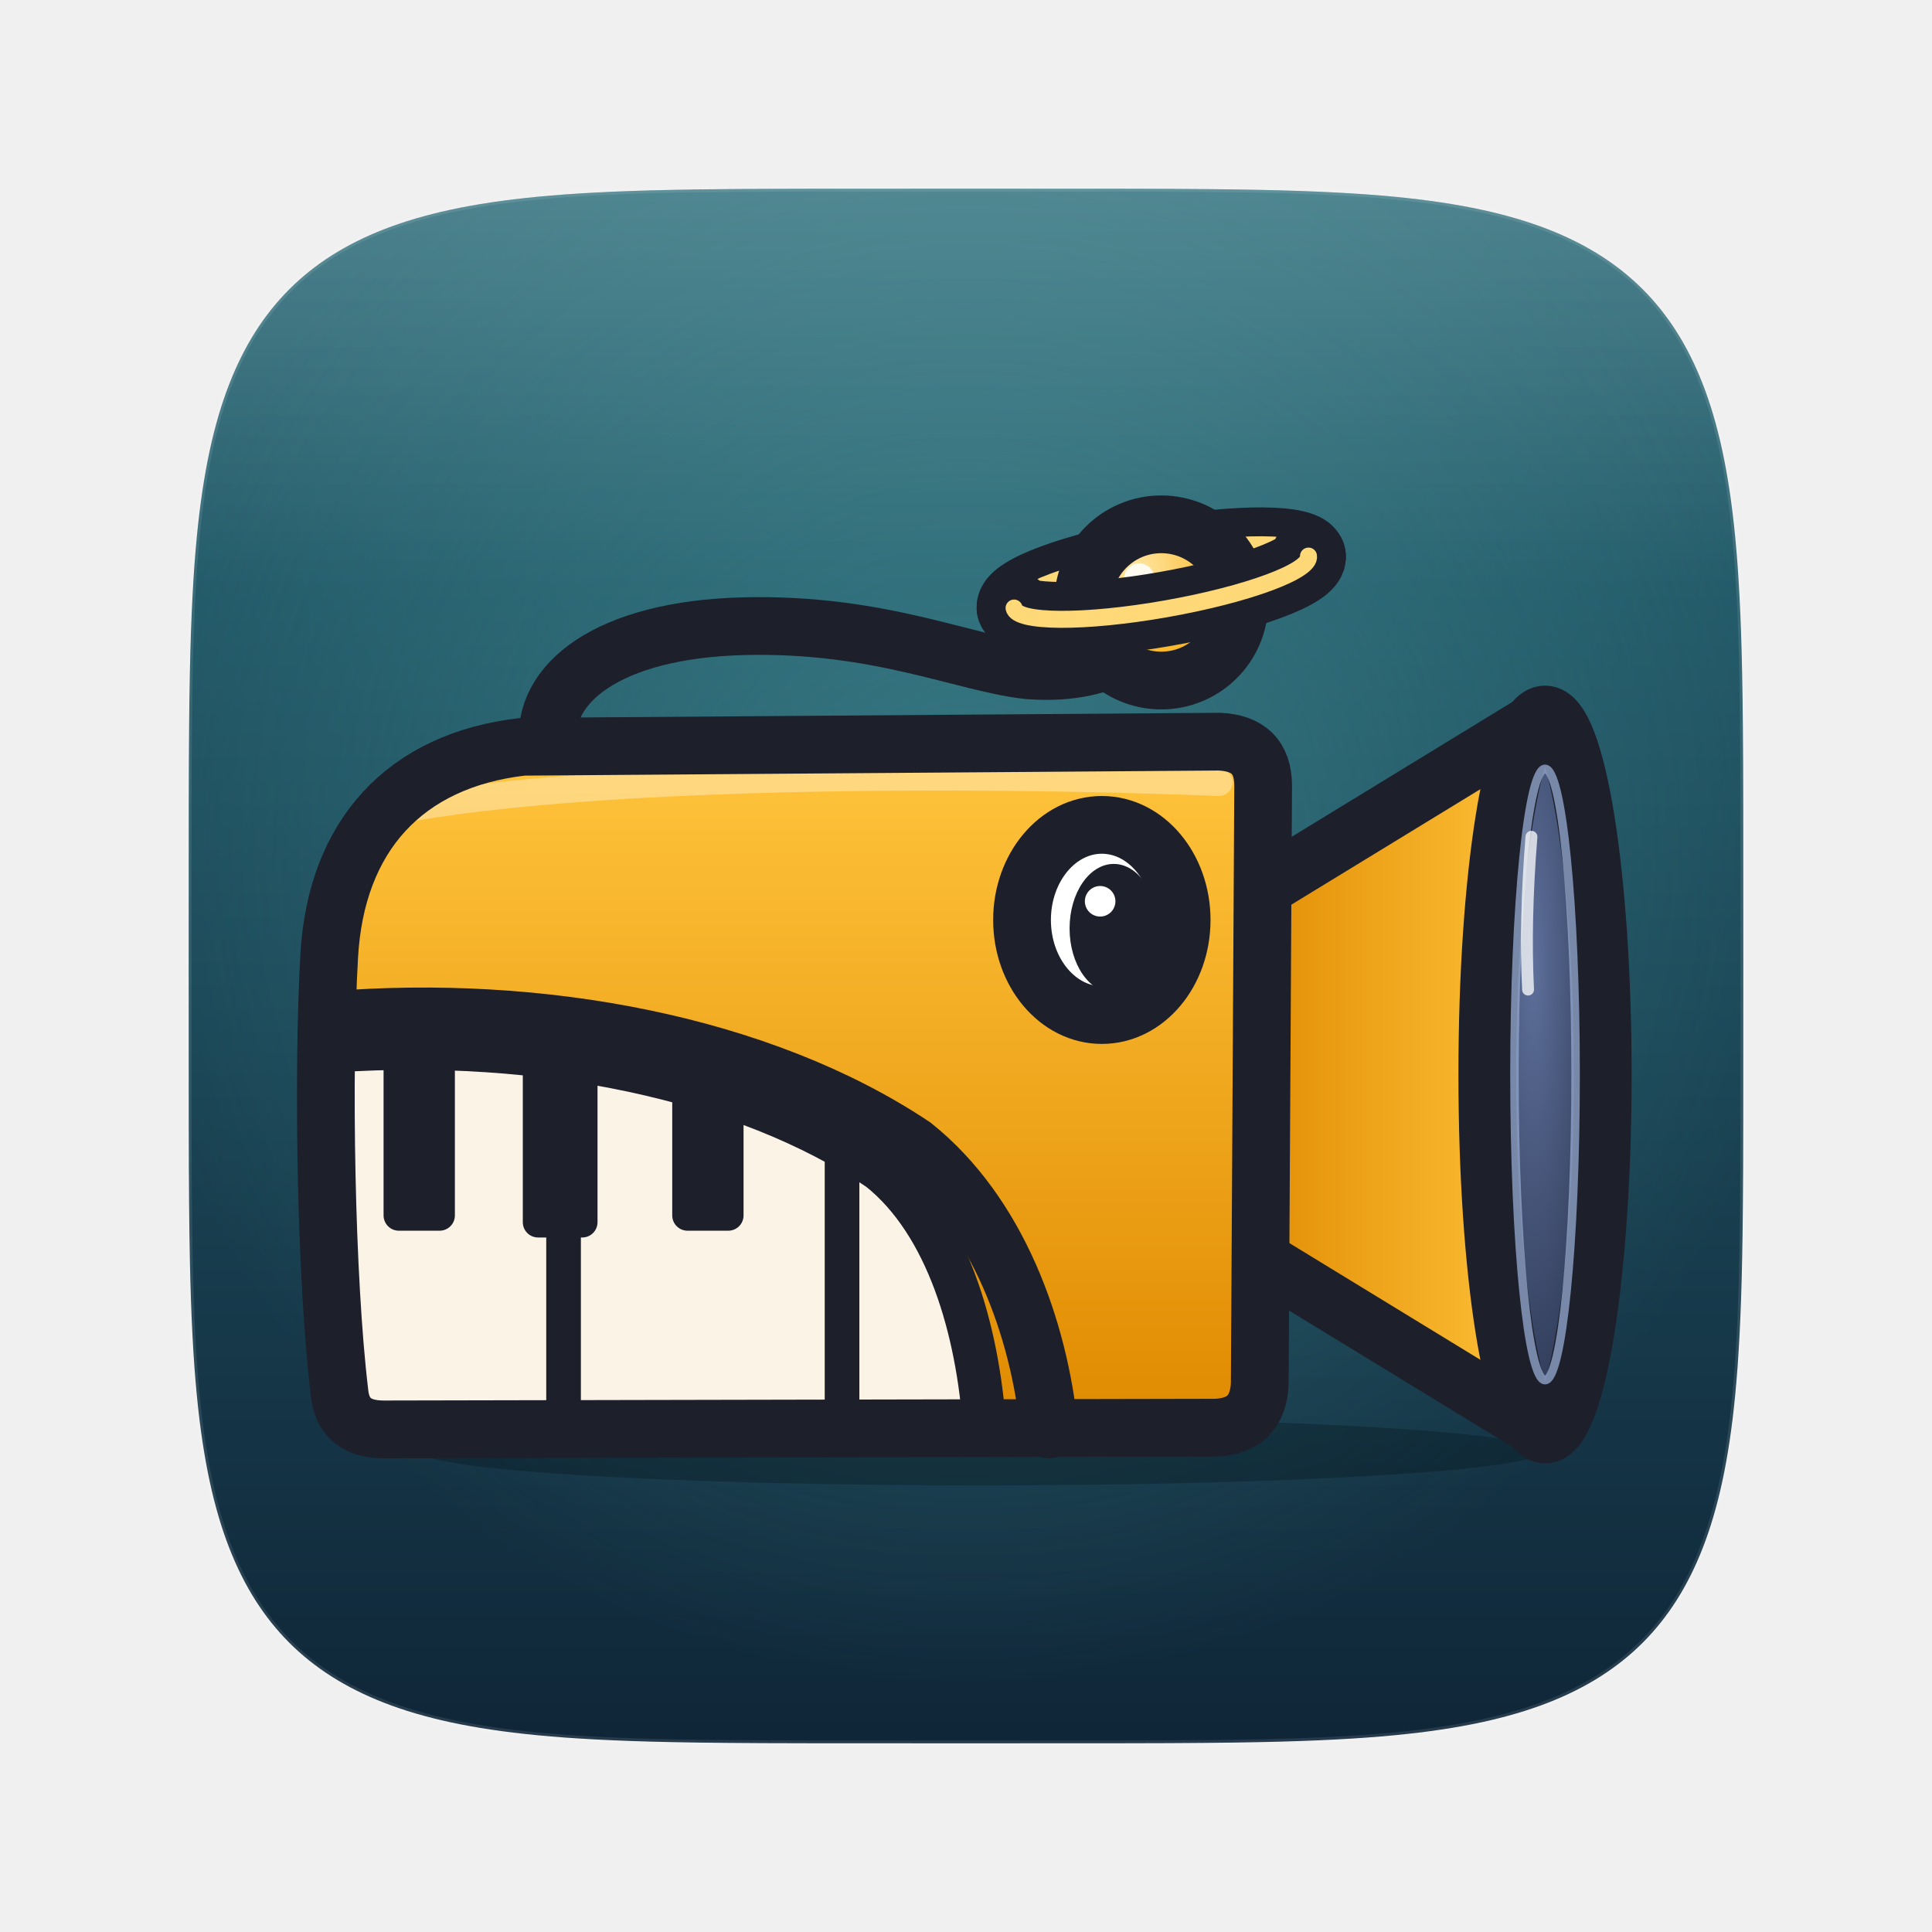
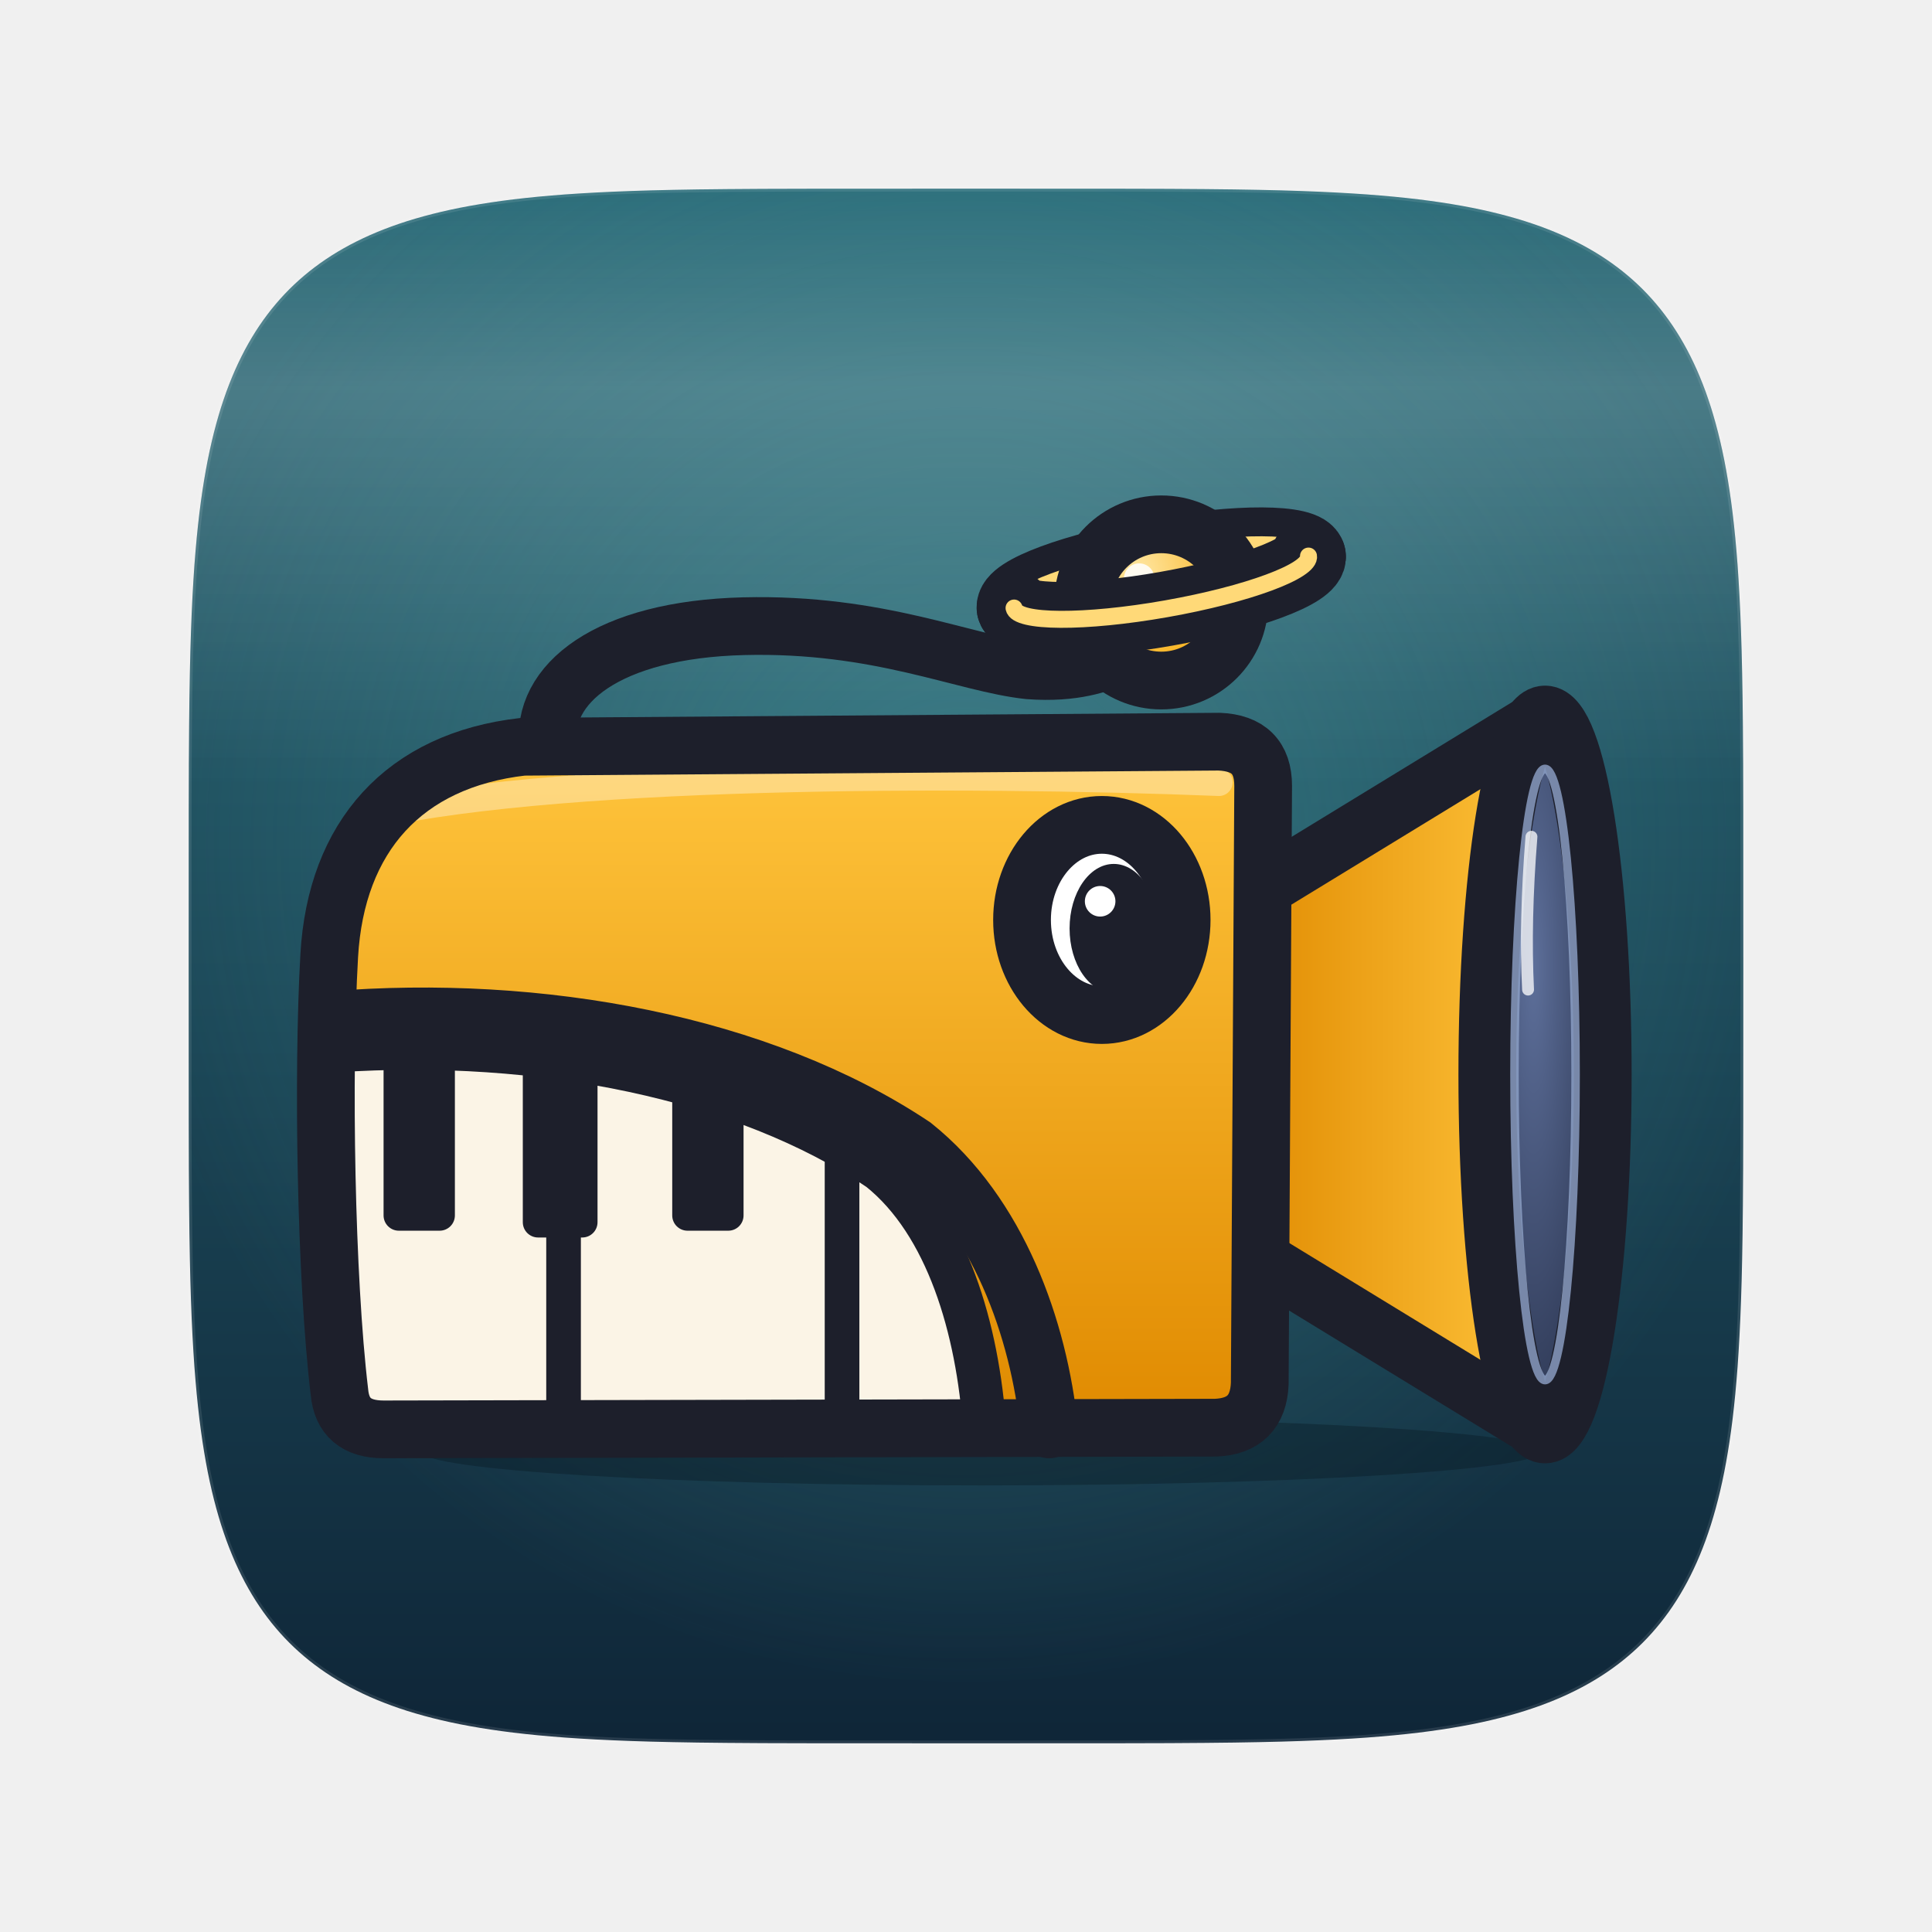
<svg xmlns="http://www.w3.org/2000/svg" width="1024" height="1024" viewBox="0 0 1024 1024">
  <defs>
    <linearGradient id="plate" x1="0" y1="0" x2="0" y2="1">
      <stop offset="0" stop-color="#2b6b78" />
      <stop offset="0.55" stop-color="#1b4656" />
      <stop offset="1" stop-color="#0f2638" />
    </linearGradient>
    <radialGradient id="glow" cx="0.5" cy="0.42" r="0.55">
      <stop offset="0" stop-color="#4fa3a8" stop-opacity="0.45" />
      <stop offset="1" stop-color="#4fa3a8" stop-opacity="0" />
    </radialGradient>
    <linearGradient id="bodyg" x1="0" y1="0" x2="0" y2="1">
      <stop offset="0" stop-color="#ffbb33" />
      <stop offset="0.6" stop-color="#f7a600" />
      <stop offset="1" stop-color="#e58a00" />
    </linearGradient>
    <linearGradient id="lensbody" x1="0" y1="0" x2="0" y2="1">
      <stop offset="0" stop-color="#ffb21f" />
      <stop offset="1" stop-color="#dc8300" />
    </linearGradient>
    <linearGradient id="keysg" x1="0" y1="0" x2="0" y2="1">
      <stop offset="0" stop-color="#fffaf0" />
      <stop offset="1" stop-color="#eadfc9" />
    </linearGradient>
    <linearGradient id="blackk" x1="0" y1="0" x2="0" y2="1">
      <stop offset="0" stop-color="#2a2f3d" />
      <stop offset="1" stop-color="#141824" />
    </linearGradient>
    <radialGradient id="glass" cx="0.35" cy="0.3" r="0.9">
      <stop offset="0" stop-color="#5d7898" />
      <stop offset="0.5" stop-color="#2c3e58" />
      <stop offset="1" stop-color="#151d2d" />
    </radialGradient>
    <radialGradient id="eyew" cx="0.4" cy="0.35" r="0.7">
      <stop offset="0" stop-color="#ffffff" />
      <stop offset="1" stop-color="#ece6da" />
    </radialGradient>
    <radialGradient id="ball" cx="0.35" cy="0.3" r="0.8">
      <stop offset="0" stop-color="#ffd27a" />
      <stop offset="1" stop-color="#f08f00" />
    </radialGradient>
    <linearGradient id="sheen" x1="0" y1="0" x2="0" y2="1">
-       <stop offset="0" stop-color="#ffffff" stop-opacity="0.16" />
-       <stop offset="0.5" stop-color="#ffffff" stop-opacity="0" />
+       <stop offset="0" stop-color="#ffffff" stop-opacity="0" />
+       <stop offset="0.25" stop-color="#ffffff" stop-opacity="0.16" />
+       <stop offset="0.75" stop-color="#ffffff" stop-opacity="0" />
    </linearGradient>
    <filter id="drop" x="-20%" y="-20%" width="140%" height="150%">
      <feGaussianBlur in="SourceAlpha" stdDeviation="14" />
      <feOffset dy="12" result="b" />
      <feComponentTransfer>
        <feFuncA type="linear" slope="0.35" />
      </feComponentTransfer>
      <feMerge>
        <feMergeNode />
        <feMergeNode in="SourceGraphic" />
      </feMerge>
    </filter>
    <clipPath id="plateclip">
      <path d="M924.00,512.00 L923.97,593.59 L923.90,619.65 L923.77,638.60 L923.60,654.01 L923.37,667.24 L923.10,678.95 L922.77,689.52 L922.39,699.21 L921.96,708.17 L921.48,716.53 L920.96,724.39 L920.37,731.81 L919.74,738.85 L919.06,745.54 L918.33,751.94 L917.54,758.06 L916.70,763.93 L915.81,769.57 L914.87,775.00 L913.88,780.24 L912.83,785.29 L911.73,790.18 L910.57,794.91 L909.36,799.49 L908.10,803.93 L906.79,808.23 L905.41,812.41 L903.99,816.47 L902.50,820.41 L900.96,824.24 L899.37,827.96 L897.71,831.58 L896.00,835.10 L894.23,838.53 L892.40,841.86 L890.51,845.11 L888.56,848.27 L886.55,851.34 L884.48,854.33 L882.34,857.24 L880.14,860.08 L877.87,862.83 L875.54,865.52 L873.14,868.13 L870.67,870.67 L868.13,873.14 L865.52,875.54 L862.83,877.87 L860.08,880.14 L857.24,882.34 L854.33,884.48 L851.34,886.55 L848.27,888.56 L845.11,890.51 L841.86,892.40 L838.53,894.23 L835.10,896.00 L831.58,897.71 L827.96,899.37 L824.24,900.96 L820.41,902.50 L816.47,903.99 L812.41,905.41 L808.23,906.79 L803.93,908.10 L799.49,909.36 L794.91,910.57 L790.18,911.73 L785.29,912.83 L780.24,913.88 L775.00,914.87 L769.57,915.81 L763.93,916.70 L758.06,917.54 L751.94,918.33 L745.54,919.06 L738.85,919.74 L731.81,920.37 L724.39,920.96 L716.53,921.48 L708.17,921.96 L699.21,922.39 L689.52,922.77 L678.95,923.10 L667.24,923.37 L654.01,923.60 L638.60,923.77 L619.65,923.90 L593.59,923.97 L512.00,924.00 L430.41,923.97 L404.35,923.90 L385.40,923.77 L369.99,923.60 L356.76,923.37 L345.05,923.10 L334.48,922.77 L324.79,922.39 L315.83,921.96 L307.47,921.48 L299.61,920.96 L292.19,920.37 L285.15,919.74 L278.46,919.06 L272.06,918.33 L265.94,917.54 L260.07,916.70 L254.43,915.81 L249.00,914.87 L243.76,913.88 L238.71,912.83 L233.82,911.73 L229.09,910.57 L224.51,909.36 L220.07,908.10 L215.77,906.79 L211.59,905.41 L207.53,903.99 L203.59,902.50 L199.76,900.96 L196.04,899.37 L192.42,897.71 L188.90,896.00 L185.47,894.23 L182.14,892.40 L178.89,890.51 L175.73,888.56 L172.66,886.55 L169.67,884.48 L166.76,882.34 L163.92,880.14 L161.17,877.87 L158.48,875.54 L155.87,873.14 L153.33,870.67 L150.86,868.13 L148.46,865.52 L146.13,862.83 L143.86,860.08 L141.66,857.24 L139.52,854.33 L137.45,851.34 L135.44,848.27 L133.49,845.11 L131.60,841.86 L129.77,838.53 L128.00,835.10 L126.29,831.58 L124.63,827.96 L123.04,824.24 L121.50,820.41 L120.01,816.47 L118.59,812.41 L117.21,808.23 L115.90,803.93 L114.64,799.49 L113.43,794.91 L112.27,790.18 L111.17,785.29 L110.12,780.24 L109.13,775.00 L108.19,769.57 L107.30,763.93 L106.46,758.06 L105.67,751.94 L104.94,745.54 L104.26,738.85 L103.63,731.81 L103.04,724.39 L102.52,716.53 L102.04,708.17 L101.61,699.21 L101.23,689.52 L100.90,678.95 L100.63,667.24 L100.40,654.01 L100.23,638.60 L100.10,619.65 L100.03,593.59 L100.00,512.00 L100.03,430.41 L100.10,404.35 L100.23,385.40 L100.40,369.99 L100.63,356.76 L100.90,345.05 L101.23,334.48 L101.61,324.79 L102.04,315.83 L102.52,307.47 L103.04,299.61 L103.63,292.19 L104.26,285.15 L104.94,278.46 L105.67,272.06 L106.46,265.94 L107.30,260.07 L108.19,254.43 L109.13,249.00 L110.12,243.76 L111.17,238.71 L112.27,233.82 L113.43,229.09 L114.64,224.51 L115.90,220.07 L117.21,215.77 L118.59,211.59 L120.01,207.53 L121.50,203.59 L123.04,199.76 L124.63,196.04 L126.29,192.42 L128.00,188.90 L129.77,185.47 L131.60,182.14 L133.49,178.89 L135.44,175.73 L137.45,172.66 L139.52,169.67 L141.66,166.76 L143.86,163.92 L146.13,161.17 L148.46,158.48 L150.86,155.87 L153.33,153.33 L155.87,150.86 L158.48,148.46 L161.17,146.13 L163.92,143.86 L166.76,141.66 L169.67,139.52 L172.66,137.45 L175.73,135.44 L178.89,133.49 L182.14,131.60 L185.47,129.77 L188.90,128.00 L192.42,126.29 L196.04,124.63 L199.76,123.04 L203.59,121.50 L207.53,120.01 L211.59,118.59 L215.77,117.21 L220.07,115.90 L224.51,114.64 L229.09,113.43 L233.82,112.27 L238.71,111.17 L243.76,110.12 L249.00,109.13 L254.43,108.19 L260.07,107.30 L265.94,106.46 L272.06,105.67 L278.46,104.94 L285.15,104.26 L292.19,103.63 L299.61,103.04 L307.47,102.52 L315.83,102.04 L324.79,101.61 L334.48,101.23 L345.05,100.90 L356.76,100.63 L369.99,100.40 L385.40,100.23 L404.35,100.10 L430.41,100.03 L512.00,100.00 L593.59,100.03 L619.65,100.10 L638.60,100.23 L654.01,100.40 L667.24,100.63 L678.95,100.90 L689.52,101.23 L699.21,101.61 L708.17,102.04 L716.53,102.52 L724.39,103.04 L731.81,103.63 L738.85,104.26 L745.54,104.94 L751.94,105.67 L758.06,106.46 L763.93,107.30 L769.57,108.19 L775.00,109.13 L780.24,110.12 L785.29,111.17 L790.18,112.27 L794.91,113.43 L799.49,114.64 L803.93,115.90 L808.23,117.21 L812.41,118.59 L816.47,120.01 L820.41,121.50 L824.24,123.04 L827.96,124.63 L831.58,126.29 L835.10,128.00 L838.53,129.77 L841.86,131.60 L845.11,133.49 L848.27,135.44 L851.34,137.45 L854.33,139.52 L857.24,141.66 L860.08,143.86 L862.83,146.13 L865.52,148.46 L868.13,150.86 L870.67,153.33 L873.14,155.87 L875.54,158.48 L877.87,161.17 L880.14,163.92 L882.34,166.76 L884.48,169.67 L886.55,172.66 L888.56,175.73 L890.51,178.89 L892.40,182.14 L894.23,185.47 L896.00,188.90 L897.71,192.42 L899.37,196.04 L900.96,199.76 L902.50,203.59 L903.99,207.53 L905.41,211.59 L906.79,215.77 L908.10,220.07 L909.36,224.51 L910.57,229.09 L911.73,233.82 L912.83,238.71 L913.88,243.76 L914.87,249.00 L915.81,254.43 L916.70,260.07 L917.54,265.94 L918.33,272.06 L919.06,278.46 L919.74,285.15 L920.37,292.19 L920.96,299.61 L921.48,307.47 L921.96,315.83 L922.39,324.79 L922.77,334.48 L923.10,345.05 L923.37,356.76 L923.60,369.99 L923.77,385.40 L923.90,404.35 L923.97,430.41 Z" />
    </clipPath>
  </defs>
  <path d="M924.00,512.00 L923.97,593.59 L923.90,619.65 L923.77,638.60 L923.60,654.01 L923.37,667.24 L923.10,678.95 L922.77,689.52 L922.39,699.21 L921.96,708.17 L921.48,716.53 L920.96,724.39 L920.37,731.81 L919.74,738.85 L919.06,745.54 L918.33,751.94 L917.54,758.06 L916.70,763.93 L915.81,769.57 L914.87,775.00 L913.88,780.24 L912.83,785.29 L911.73,790.18 L910.57,794.91 L909.36,799.49 L908.10,803.93 L906.79,808.23 L905.41,812.41 L903.99,816.47 L902.50,820.41 L900.96,824.24 L899.37,827.96 L897.71,831.58 L896.00,835.10 L894.23,838.53 L892.40,841.86 L890.51,845.11 L888.56,848.27 L886.55,851.34 L884.48,854.33 L882.34,857.24 L880.14,860.08 L877.87,862.83 L875.54,865.52 L873.14,868.13 L870.67,870.67 L868.13,873.14 L865.52,875.54 L862.83,877.87 L860.08,880.14 L857.24,882.34 L854.33,884.48 L851.34,886.55 L848.27,888.56 L845.11,890.51 L841.86,892.40 L838.53,894.23 L835.10,896.00 L831.58,897.71 L827.96,899.37 L824.24,900.96 L820.41,902.50 L816.47,903.99 L812.41,905.41 L808.23,906.79 L803.93,908.10 L799.49,909.36 L794.91,910.57 L790.18,911.73 L785.29,912.83 L780.24,913.88 L775.00,914.87 L769.57,915.81 L763.93,916.70 L758.06,917.54 L751.94,918.33 L745.54,919.06 L738.85,919.74 L731.81,920.37 L724.39,920.96 L716.53,921.48 L708.17,921.96 L699.21,922.39 L689.52,922.77 L678.95,923.10 L667.24,923.37 L654.01,923.60 L638.60,923.77 L619.65,923.90 L593.59,923.97 L512.00,924.00 L430.41,923.97 L404.35,923.90 L385.40,923.77 L369.99,923.60 L356.76,923.37 L345.05,923.10 L334.48,922.77 L324.79,922.39 L315.83,921.96 L307.47,921.48 L299.61,920.96 L292.19,920.37 L285.15,919.74 L278.46,919.06 L272.06,918.33 L265.94,917.54 L260.07,916.70 L254.43,915.81 L249.00,914.87 L243.76,913.88 L238.71,912.83 L233.82,911.73 L229.09,910.57 L224.51,909.36 L220.07,908.10 L215.77,906.79 L211.59,905.41 L207.53,903.99 L203.59,902.50 L199.76,900.96 L196.04,899.37 L192.42,897.71 L188.90,896.00 L185.47,894.23 L182.14,892.40 L178.89,890.51 L175.73,888.56 L172.66,886.55 L169.67,884.48 L166.76,882.34 L163.92,880.14 L161.17,877.87 L158.48,875.54 L155.87,873.14 L153.33,870.67 L150.86,868.13 L148.46,865.52 L146.13,862.83 L143.86,860.08 L141.66,857.24 L139.52,854.33 L137.45,851.34 L135.44,848.27 L133.49,845.11 L131.60,841.86 L129.77,838.53 L128.00,835.10 L126.29,831.58 L124.63,827.96 L123.04,824.24 L121.50,820.41 L120.01,816.47 L118.59,812.41 L117.21,808.23 L115.90,803.93 L114.64,799.49 L113.43,794.91 L112.27,790.18 L111.17,785.29 L110.12,780.24 L109.13,775.00 L108.19,769.57 L107.30,763.93 L106.46,758.06 L105.67,751.94 L104.94,745.54 L104.26,738.85 L103.63,731.81 L103.04,724.39 L102.52,716.53 L102.04,708.17 L101.61,699.21 L101.23,689.52 L100.90,678.95 L100.63,667.24 L100.40,654.01 L100.23,638.60 L100.10,619.65 L100.03,593.59 L100.00,512.00 L100.03,430.41 L100.10,404.35 L100.23,385.40 L100.40,369.99 L100.63,356.76 L100.90,345.05 L101.23,334.48 L101.61,324.79 L102.04,315.83 L102.52,307.47 L103.04,299.61 L103.63,292.19 L104.26,285.15 L104.94,278.46 L105.67,272.06 L106.46,265.94 L107.30,260.07 L108.19,254.43 L109.13,249.00 L110.12,243.76 L111.17,238.71 L112.27,233.82 L113.43,229.09 L114.64,224.51 L115.90,220.07 L117.21,215.77 L118.59,211.59 L120.01,207.53 L121.50,203.59 L123.04,199.76 L124.63,196.04 L126.29,192.42 L128.00,188.90 L129.77,185.47 L131.60,182.14 L133.49,178.89 L135.44,175.73 L137.45,172.66 L139.52,169.67 L141.66,166.76 L143.86,163.92 L146.13,161.17 L148.46,158.48 L150.86,155.87 L153.33,153.33 L155.87,150.86 L158.48,148.46 L161.17,146.13 L163.92,143.86 L166.76,141.66 L169.67,139.52 L172.66,137.45 L175.73,135.44 L178.89,133.49 L182.14,131.60 L185.47,129.77 L188.90,128.00 L192.42,126.29 L196.04,124.63 L199.76,123.04 L203.59,121.50 L207.53,120.01 L211.59,118.59 L215.77,117.21 L220.07,115.90 L224.51,114.64 L229.09,113.43 L233.82,112.27 L238.71,111.17 L243.76,110.12 L249.00,109.13 L254.43,108.19 L260.07,107.30 L265.94,106.46 L272.06,105.67 L278.46,104.94 L285.15,104.26 L292.19,103.63 L299.61,103.04 L307.47,102.52 L315.83,102.04 L324.79,101.61 L334.48,101.23 L345.05,100.90 L356.76,100.63 L369.99,100.40 L385.40,100.23 L404.35,100.10 L430.41,100.03 L512.00,100.00 L593.59,100.03 L619.65,100.10 L638.60,100.23 L654.01,100.40 L667.24,100.63 L678.95,100.90 L689.52,101.23 L699.21,101.61 L708.17,102.04 L716.53,102.52 L724.39,103.04 L731.81,103.63 L738.85,104.26 L745.54,104.94 L751.94,105.67 L758.06,106.46 L763.93,107.30 L769.57,108.19 L775.00,109.13 L780.24,110.12 L785.29,111.17 L790.18,112.27 L794.91,113.43 L799.49,114.64 L803.93,115.90 L808.23,117.21 L812.41,118.59 L816.47,120.01 L820.41,121.50 L824.24,123.04 L827.96,124.63 L831.58,126.29 L835.10,128.00 L838.53,129.77 L841.86,131.60 L845.11,133.49 L848.27,135.44 L851.34,137.45 L854.33,139.52 L857.24,141.66 L860.08,143.86 L862.83,146.13 L865.52,148.46 L868.13,150.86 L870.67,153.33 L873.14,155.87 L875.54,158.48 L877.87,161.17 L880.14,163.92 L882.34,166.76 L884.48,169.67 L886.55,172.66 L888.56,175.73 L890.51,178.89 L892.40,182.14 L894.23,185.47 L896.00,188.90 L897.71,192.42 L899.37,196.04 L900.96,199.76 L902.50,203.59 L903.99,207.53 L905.41,211.59 L906.79,215.77 L908.10,220.07 L909.36,224.51 L910.57,229.09 L911.73,233.82 L912.83,238.71 L913.88,243.76 L914.87,249.00 L915.81,254.43 L916.70,260.07 L917.54,265.94 L918.33,272.06 L919.06,278.46 L919.74,285.15 L920.37,292.19 L920.96,299.61 L921.48,307.47 L921.96,315.83 L922.39,324.79 L922.77,334.48 L923.10,345.05 L923.37,356.76 L923.60,369.99 L923.77,385.40 L923.90,404.35 L923.97,430.41 Z" fill="url(#plate)" />
  <g clip-path="url(#plateclip)">
    <rect x="100" y="100" width="824" height="824" fill="url(#glow)" />
    <rect x="100" y="100" width="824" height="420" fill="url(#sheen)" />
    <ellipse cx="520.1" cy="769.3" rx="297.0" ry="18.0" fill="#06131d" opacity="0.35" />
    <g transform="translate(106.1,-141.5) scale(0.9)">
      <defs>
        <clipPath id="bodyclip">
          <path d="M 82 977 C 74 910 72 790 76 720 C 80 650 120 605 190 597 L 600 594 Q 626 595 626 620 L 624 972 Q 623 997 598 998 L 108 999 Q 84 999 82 977 Z" />
        </clipPath>
        <clipPath id="jawclip">
          <path d="M 80 776 C 200 768 320 792 400 846 C 440 878 458 940 462 999 L 100 999 Q 82 999 82 977 L 80 776 Z" />
        </clipPath>
        <linearGradient id="bg1" x1="0" y1="0" x2="0" y2="1">
          <stop offset="0" stop-color="#FFC53D" />
          <stop offset="1" stop-color="#E08A00" />
        </linearGradient>
        <linearGradient id="lg1" x1="0" y1="0" x2="1" y2="0">
          <stop offset="0" stop-color="#E08A00" />
          <stop offset="1" stop-color="#FFC53D" />
        </linearGradient>
        <radialGradient id="gl" cx="0.4" cy="0.35" r="0.7">
          <stop offset="0" stop-color="#5d6f9a" />
          <stop offset="1" stop-color="#2b3550" />
        </radialGradient>
        <radialGradient id="bl" cx="0.35" cy="0.3" r="0.75">
          <stop offset="0" stop-color="#FFE7A3" />
          <stop offset="1" stop-color="#F7A600" />
        </radialGradient>
      </defs>
      <path d="M 610 690 L 790 580 Q 800 790 790 1000 L 610 890 Z" fill="url(#lg1)" stroke="#1d1f2b" stroke-width="34" stroke-linejoin="round" />
      <ellipse cx="792" cy="790" rx="34" ry="212" fill="url(#gl)" stroke="#1d1f2b" stroke-width="34" />
      <ellipse cx="792" cy="790" rx="18" ry="180" fill="none" stroke="#8fa3c8" stroke-width="5" opacity="0.8" />
      <path d="M 784 650 Q 780 700 782 740" stroke="#ffffff" stroke-width="7" stroke-linecap="round" fill="none" opacity="0.75" />
      <path d="M 205 597 C 200 560 240 528 320 526 C 400 524 450 548 488 552 C 515 554 530 548 540 544" fill="none" stroke="#1d1f2b" stroke-width="34" stroke-linecap="round" />
      <path d="M 82 977 C 74 910 72 790 76 720 C 80 650 120 605 190 597 L 600 594 Q 626 595 626 620 L 624 972 Q 623 997 598 998 L 108 999 Q 84 999 82 977 Z" fill="url(#bg1)" />
      <g clip-path="url(#bodyclip)">
        <path d="M 80 776 C 200 768 320 792 400 846 C 440 878 458 940 462 999 L 100 999 Q 82 999 82 977 L 80 776 Z" fill="#FBF4E6" />
        <path d="M 90 640 C 200 612 450 612 600 618" stroke="#ffffff" stroke-opacity="0.35" stroke-width="16" fill="none" stroke-linecap="round" />
        <g clip-path="url(#jawclip)">
          <path d="M 214 770 L 214 1005" stroke="#1d1f2b" stroke-width="20.4" />
          <path d="M 378 770 L 378 1005" stroke="#1d1f2b" stroke-width="20.4" />
          <rect x="108" y="700" width="42" height="182" rx="9" fill="#1d1f2b" />
          <rect x="190" y="700" width="44" height="186" rx="9" fill="#1d1f2b" />
          <rect x="278" y="700" width="42" height="182" rx="9" fill="#1d1f2b" />
        </g>
      </g>
      <path d="M 77 758 C 200 748 330 772 420 832 C 470 872 494 940 500 999" fill="none" stroke="#1d1f2b" stroke-width="34" stroke-linecap="round" />
      <path d="M 80 776 C 200 768 320 792 400 846 C 440 878 458 940 462 999" fill="none" stroke="#1d1f2b" stroke-width="25.5" stroke-linecap="round" />
      <path d="M 82 977 C 74 910 72 790 76 720 C 80 650 120 605 190 597 L 600 594 Q 626 595 626 620 L 624 972 Q 623 997 598 998 L 108 999 Q 84 999 82 977 Z" fill="none" stroke="#1d1f2b" stroke-width="34" stroke-linejoin="round" />
      <ellipse cx="531" cy="699" rx="47" ry="56" fill="#ffffff" stroke="#1d1f2b" stroke-width="34" />
      <ellipse cx="538" cy="704" rx="26" ry="38" fill="#1d1f2b" />
      <circle cx="530" cy="688" r="9" fill="#fff" />
      <path d="M 479.3 515.3 A 88 16 -10 0 1 652.7 484.7" fill="none" stroke="#1d1f2b" stroke-width="44" stroke-linecap="round" />
      <path d="M 479.3 515.3 A 88 16 -10 0 1 652.7 484.7" fill="none" stroke="#FFD978" stroke-width="10" stroke-linecap="round" />
      <circle cx="566" cy="512" r="46" fill="url(#bl)" stroke="#1d1f2b" stroke-width="34" />
      <circle cx="553" cy="498" r="9" fill="#fff" opacity="0.85" />
      <path d="M 479.3 515.3 A 88 16 -10 0 0 652.7 484.7" fill="none" stroke="#1d1f2b" stroke-width="44" stroke-linecap="round" />
      <path d="M 479.3 515.3 A 88 16 -10 0 0 652.7 484.7" fill="none" stroke="#FFD978" stroke-width="10" stroke-linecap="round" />
    </g>
  </g>
  <path d="M924.00,512.00 L923.97,593.59 L923.90,619.65 L923.77,638.60 L923.60,654.01 L923.37,667.24 L923.10,678.95 L922.77,689.52 L922.39,699.21 L921.96,708.17 L921.48,716.53 L920.96,724.39 L920.37,731.81 L919.74,738.85 L919.06,745.54 L918.33,751.94 L917.54,758.06 L916.70,763.93 L915.81,769.57 L914.87,775.00 L913.88,780.24 L912.83,785.29 L911.73,790.18 L910.57,794.91 L909.36,799.49 L908.10,803.93 L906.79,808.23 L905.41,812.41 L903.99,816.47 L902.50,820.41 L900.96,824.24 L899.37,827.96 L897.71,831.58 L896.00,835.10 L894.23,838.53 L892.40,841.86 L890.51,845.11 L888.56,848.27 L886.55,851.34 L884.48,854.33 L882.34,857.24 L880.14,860.08 L877.87,862.83 L875.54,865.52 L873.14,868.13 L870.67,870.67 L868.13,873.14 L865.52,875.54 L862.83,877.87 L860.08,880.14 L857.24,882.34 L854.33,884.48 L851.34,886.55 L848.27,888.56 L845.11,890.51 L841.86,892.40 L838.53,894.23 L835.10,896.00 L831.58,897.71 L827.96,899.37 L824.24,900.96 L820.41,902.50 L816.47,903.99 L812.41,905.41 L808.23,906.79 L803.93,908.10 L799.49,909.36 L794.91,910.57 L790.18,911.73 L785.29,912.83 L780.24,913.88 L775.00,914.87 L769.57,915.81 L763.93,916.70 L758.06,917.54 L751.94,918.33 L745.54,919.06 L738.85,919.74 L731.81,920.37 L724.39,920.96 L716.53,921.48 L708.17,921.96 L699.21,922.39 L689.52,922.77 L678.95,923.10 L667.24,923.37 L654.01,923.60 L638.60,923.77 L619.65,923.90 L593.59,923.97 L512.00,924.00 L430.41,923.97 L404.35,923.90 L385.40,923.77 L369.99,923.60 L356.76,923.37 L345.05,923.10 L334.48,922.77 L324.79,922.39 L315.83,921.96 L307.47,921.48 L299.61,920.96 L292.19,920.37 L285.15,919.74 L278.46,919.06 L272.06,918.33 L265.94,917.54 L260.07,916.70 L254.43,915.81 L249.00,914.87 L243.76,913.88 L238.71,912.83 L233.82,911.73 L229.09,910.57 L224.51,909.36 L220.07,908.10 L215.77,906.79 L211.59,905.41 L207.53,903.99 L203.59,902.50 L199.76,900.96 L196.04,899.37 L192.42,897.71 L188.90,896.00 L185.47,894.23 L182.14,892.40 L178.89,890.51 L175.73,888.56 L172.66,886.55 L169.67,884.48 L166.76,882.34 L163.92,880.14 L161.17,877.87 L158.48,875.54 L155.87,873.14 L153.33,870.67 L150.86,868.13 L148.46,865.52 L146.13,862.83 L143.86,860.08 L141.66,857.24 L139.52,854.33 L137.45,851.34 L135.44,848.27 L133.49,845.11 L131.60,841.86 L129.77,838.53 L128.00,835.10 L126.29,831.58 L124.63,827.96 L123.04,824.24 L121.50,820.41 L120.01,816.47 L118.59,812.41 L117.21,808.23 L115.90,803.93 L114.64,799.49 L113.43,794.91 L112.27,790.18 L111.17,785.29 L110.12,780.24 L109.13,775.00 L108.19,769.57 L107.30,763.93 L106.46,758.06 L105.67,751.94 L104.94,745.54 L104.26,738.85 L103.63,731.81 L103.04,724.39 L102.52,716.53 L102.04,708.17 L101.61,699.21 L101.23,689.52 L100.90,678.95 L100.63,667.24 L100.40,654.01 L100.23,638.60 L100.10,619.65 L100.03,593.59 L100.00,512.00 L100.03,430.41 L100.10,404.35 L100.23,385.40 L100.40,369.99 L100.63,356.76 L100.90,345.05 L101.23,334.48 L101.61,324.79 L102.04,315.83 L102.52,307.47 L103.04,299.61 L103.63,292.19 L104.26,285.15 L104.94,278.46 L105.67,272.06 L106.46,265.94 L107.30,260.07 L108.19,254.43 L109.13,249.00 L110.12,243.76 L111.17,238.71 L112.27,233.82 L113.43,229.09 L114.64,224.51 L115.90,220.07 L117.21,215.77 L118.59,211.59 L120.01,207.53 L121.50,203.59 L123.04,199.76 L124.63,196.04 L126.29,192.42 L128.00,188.90 L129.77,185.47 L131.60,182.14 L133.49,178.89 L135.44,175.73 L137.45,172.66 L139.52,169.67 L141.66,166.76 L143.86,163.92 L146.13,161.17 L148.46,158.48 L150.86,155.87 L153.33,153.33 L155.87,150.86 L158.48,148.46 L161.17,146.13 L163.92,143.86 L166.76,141.66 L169.67,139.52 L172.66,137.45 L175.73,135.44 L178.89,133.49 L182.14,131.60 L185.47,129.77 L188.90,128.00 L192.42,126.29 L196.04,124.63 L199.76,123.04 L203.59,121.50 L207.53,120.01 L211.59,118.59 L215.77,117.21 L220.07,115.90 L224.51,114.64 L229.09,113.43 L233.82,112.27 L238.71,111.17 L243.76,110.12 L249.00,109.13 L254.43,108.19 L260.07,107.30 L265.94,106.46 L272.06,105.67 L278.46,104.94 L285.15,104.26 L292.19,103.63 L299.61,103.04 L307.47,102.52 L315.83,102.04 L324.79,101.61 L334.48,101.23 L345.05,100.90 L356.76,100.63 L369.99,100.40 L385.40,100.23 L404.35,100.10 L430.41,100.03 L512.00,100.00 L593.59,100.03 L619.65,100.10 L638.60,100.23 L654.01,100.40 L667.24,100.63 L678.95,100.90 L689.52,101.23 L699.21,101.61 L708.17,102.04 L716.53,102.52 L724.39,103.04 L731.81,103.63 L738.85,104.26 L745.54,104.94 L751.94,105.67 L758.06,106.46 L763.93,107.30 L769.57,108.19 L775.00,109.13 L780.24,110.12 L785.29,111.17 L790.18,112.27 L794.91,113.43 L799.49,114.64 L803.93,115.90 L808.23,117.21 L812.41,118.59 L816.47,120.01 L820.41,121.50 L824.24,123.04 L827.96,124.63 L831.58,126.29 L835.10,128.00 L838.53,129.77 L841.86,131.60 L845.11,133.49 L848.27,135.44 L851.34,137.45 L854.33,139.52 L857.24,141.66 L860.08,143.86 L862.83,146.13 L865.52,148.46 L868.13,150.86 L870.67,153.33 L873.14,155.87 L875.54,158.48 L877.87,161.17 L880.14,163.92 L882.34,166.76 L884.48,169.67 L886.55,172.66 L888.56,175.73 L890.51,178.89 L892.40,182.14 L894.23,185.47 L896.00,188.90 L897.71,192.42 L899.37,196.04 L900.96,199.76 L902.50,203.59 L903.99,207.53 L905.41,211.59 L906.79,215.77 L908.10,220.07 L909.36,224.51 L910.57,229.09 L911.73,233.82 L912.83,238.71 L913.88,243.76 L914.87,249.00 L915.81,254.43 L916.70,260.07 L917.54,265.94 L918.33,272.06 L919.06,278.46 L919.74,285.15 L920.37,292.19 L920.96,299.61 L921.48,307.47 L921.96,315.83 L922.39,324.79 L922.77,334.48 L923.10,345.05 L923.37,356.76 L923.60,369.99 L923.77,385.40 L923.90,404.35 L923.97,430.41 Z" fill="none" stroke="#ffffff" stroke-opacity="0.10" stroke-width="3" />
</svg>
